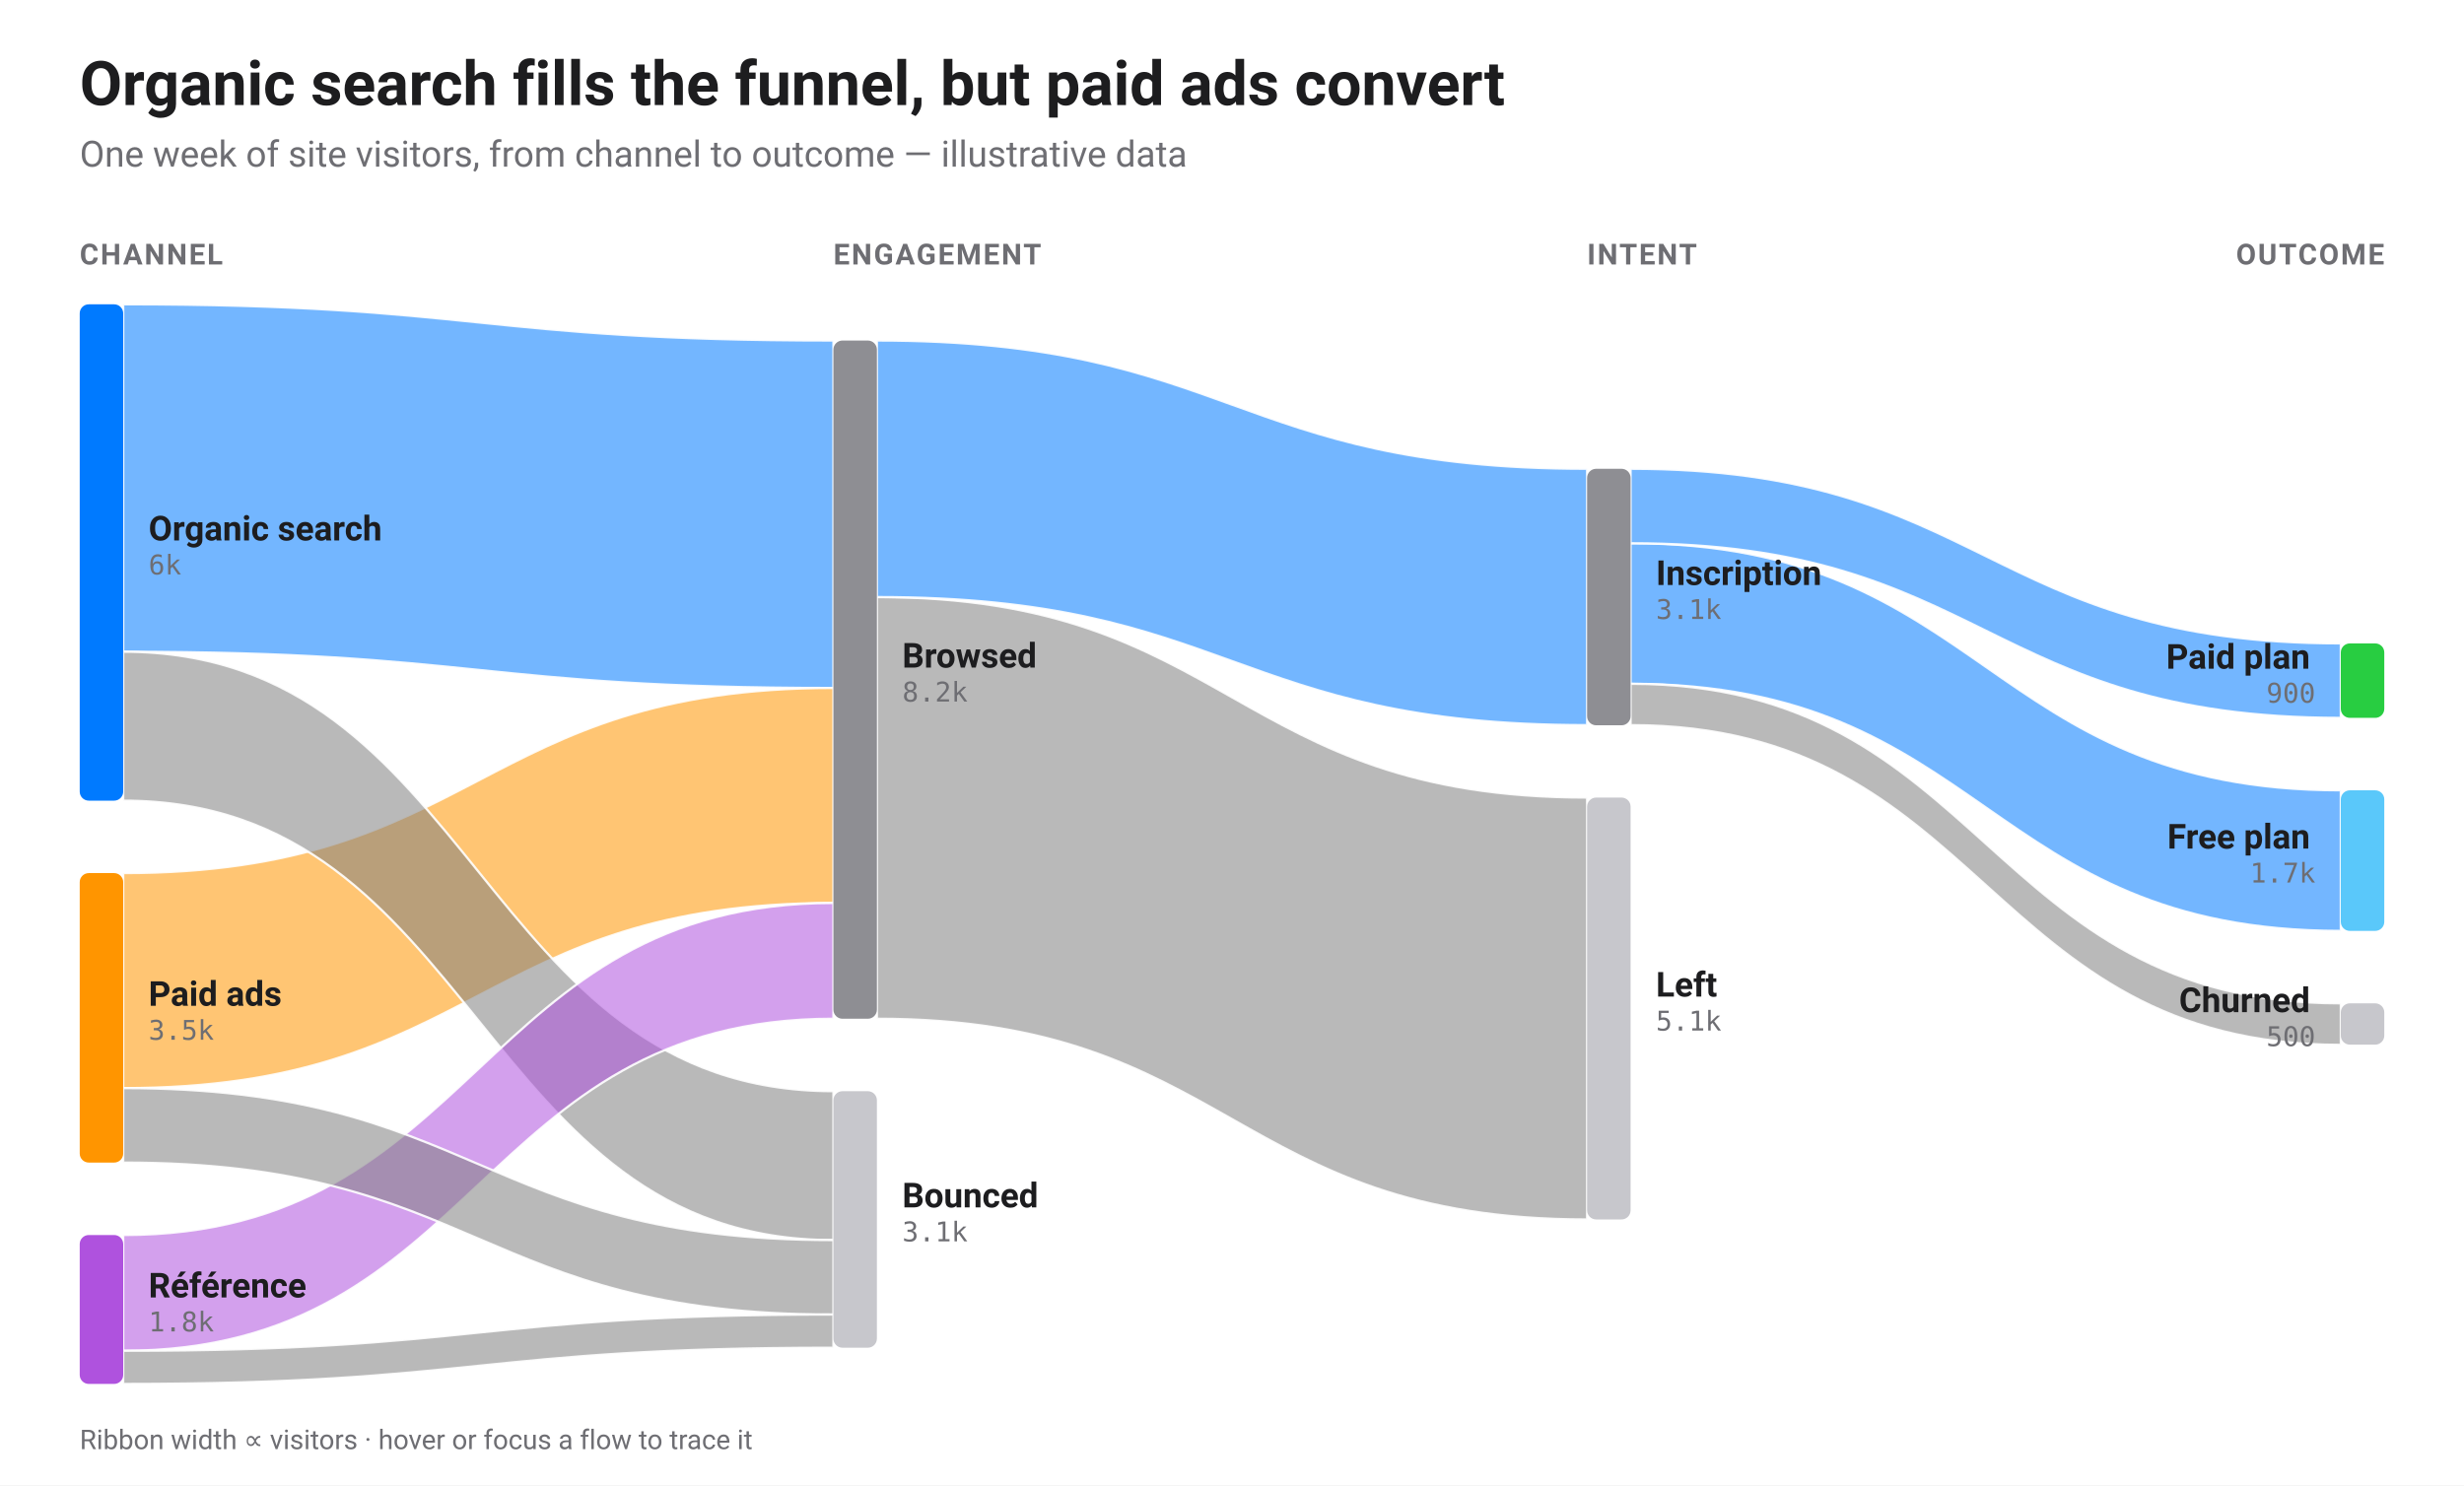
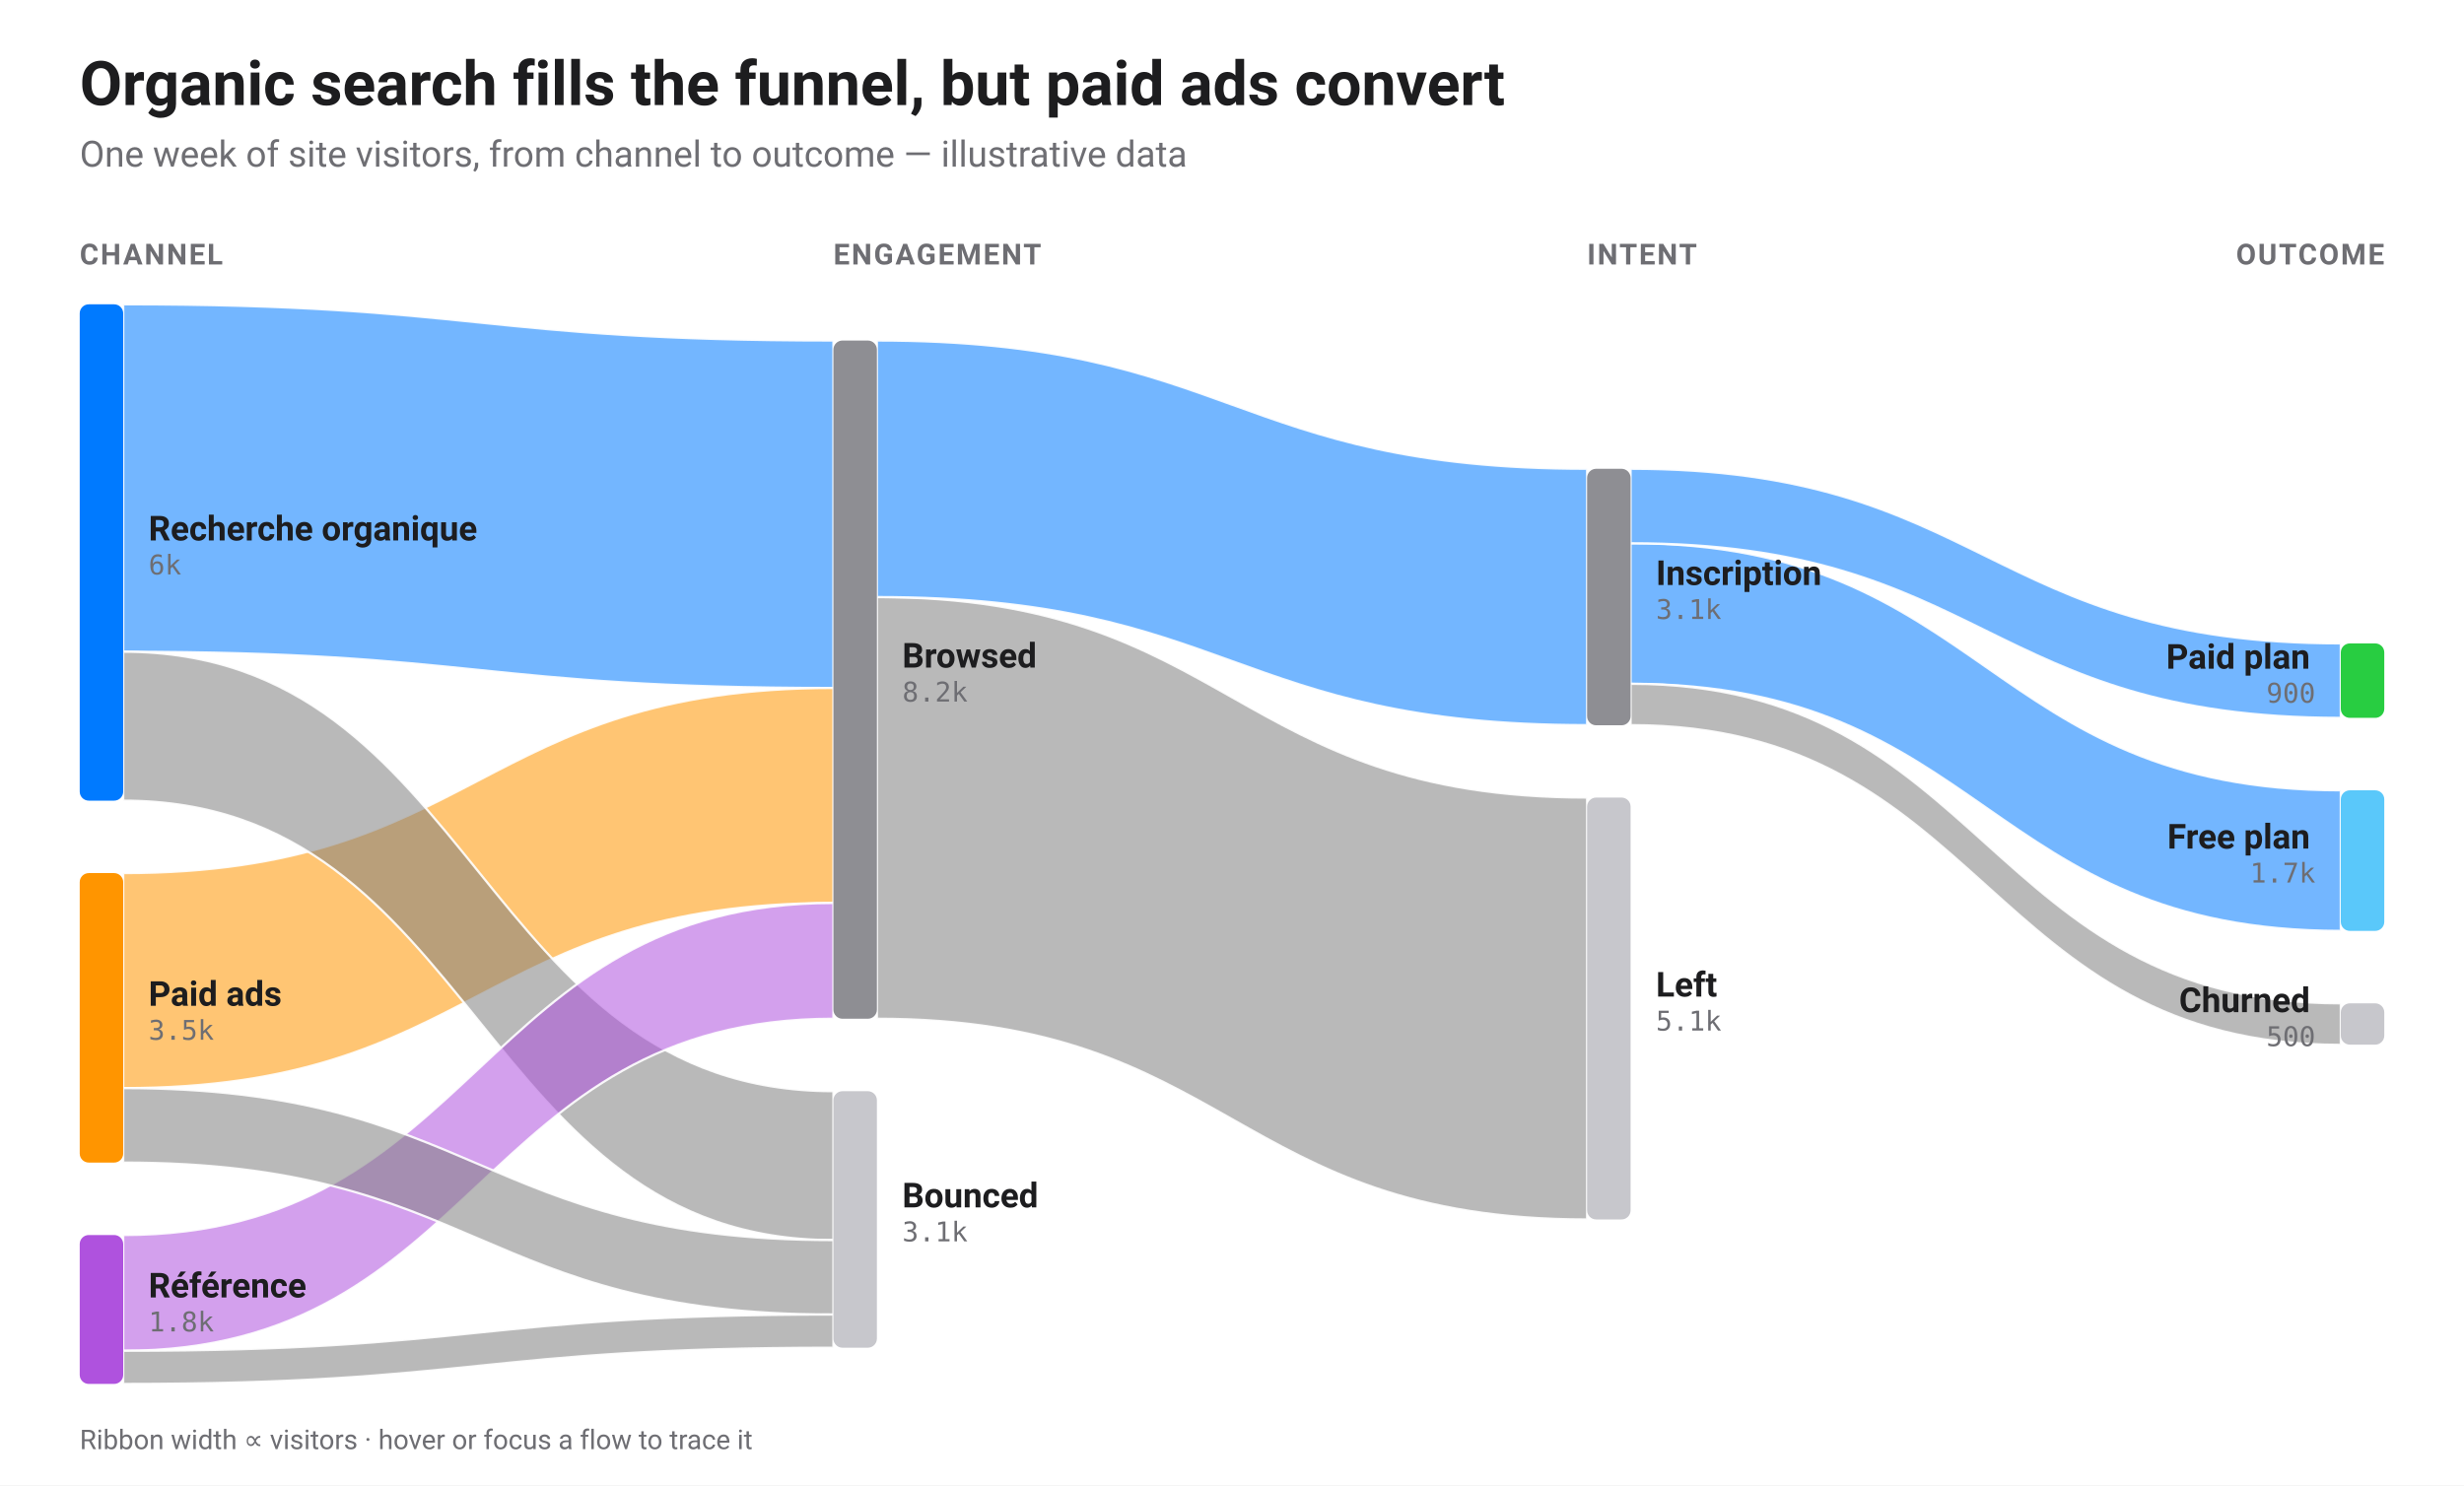
<svg xmlns="http://www.w3.org/2000/svg" width="1360" height="820" viewBox="0 0 1360 820" font-family="Roboto, system-ui, sans-serif" role="img" aria-labelledby="sankey-title sankey-desc">
  <style>.link{transition:opacity .15s ease}#links:hover .link{opacity:.18}#links .link:hover,#links .link:focus{opacity:1}.link:focus{outline:none}</style>
  <rect width="1360" height="820" fill="#FFFFFF" />
  <text x="44" y="58" font-size="34" font-weight="700" fill="#1D1D1F">Organic search fills the funnel, but paid ads convert</text>
  <text x="44" y="92" font-size="20" fill="#6E6E73">One week of site visitors, from channel to outcome — illustrative data</text>
  <text x="44.0" y="146.0" font-size="16" font-weight="600" letter-spacing="1.0" fill="#6E6E73" text-anchor="start">CHANNEL</text>
  <text x="460.0" y="146.0" font-size="16" font-weight="600" letter-spacing="1.0" fill="#6E6E73" text-anchor="start">ENGAGEMENT</text>
  <text x="876.0" y="146.0" font-size="16" font-weight="600" letter-spacing="1.0" fill="#6E6E73" text-anchor="start">INTENT</text>
  <text x="1316.0" y="146.0" font-size="16" font-weight="600" letter-spacing="1.0" fill="#6E6E73" text-anchor="end">OUTCOME</text>
  <g id="links">
    <path class="link" tabindex="0" role="img" aria-label="Browsed → Left: 5,100 visitors" d="M484.0,329.6 C680.0,329.6 680.0,440.3 876.0,440.3 L876.0,673.2 C680.0,673.2 680.0,562.4 484.0,562.4 Z" fill="#808080" fill-opacity="0.55" stroke="#FFFFFF" stroke-width="1.25" stroke-opacity="0.9" />
    <path class="link" tabindex="0" role="img" aria-label="Organic search → Browsed: 4,200 visitors" d="M68.0,168.0 C264.0,168.0 264.0,188.0 460.0,188.0 L460.0,379.8 C264.0,379.8 264.0,359.8 68.0,359.8 Z" fill="#007AFF" fill-opacity="0.55" stroke="#FFFFFF" stroke-width="1.25" stroke-opacity="0.9" />
    <path class="link" tabindex="0" role="img" aria-label="Browsed → Signed up: 3,100 visitors" d="M484.0,188.0 C680.0,188.0 680.0,258.8 876.0,258.8 L876.0,400.3 C680.0,400.3 680.0,329.6 484.0,329.6 Z" fill="#007AFF" fill-opacity="0.55" stroke="#FFFFFF" stroke-width="1.25" stroke-opacity="0.9" />
    <path class="link" tabindex="0" role="img" aria-label="Paid ads → Browsed: 2,600 visitors" d="M68.0,482.0 C264.0,482.0 264.0,379.8 460.0,379.8 L460.0,498.5 C264.0,498.5 264.0,600.7 68.0,600.7 Z" fill="#FF9500" fill-opacity="0.55" stroke="#FFFFFF" stroke-width="1.25" stroke-opacity="0.9" />
    <path class="link" tabindex="0" role="img" aria-label="Organic search → Bounced: 1,800 visitors" d="M68.0,359.8 C264.0,359.8 264.0,602.4 460.0,602.4 L460.0,684.6 C264.0,684.6 264.0,442.0 68.0,442.0 Z" fill="#808080" fill-opacity="0.55" stroke="#FFFFFF" stroke-width="1.25" stroke-opacity="0.9" />
    <path class="link" tabindex="0" role="img" aria-label="Signed up → Free plan: 1,700 visitors" d="M900.0,299.9 C1096.0,299.9 1096.0,436.3 1292.0,436.3 L1292.0,513.9 C1096.0,513.9 1096.0,377.5 900.0,377.5 Z" fill="#007AFF" fill-opacity="0.55" stroke="#FFFFFF" stroke-width="1.25" stroke-opacity="0.9" />
    <path class="link" tabindex="0" role="img" aria-label="Referral → Browsed: 1,400 visitors" d="M68.0,681.8 C264.0,681.8 264.0,498.5 460.0,498.5 L460.0,562.4 C264.0,562.4 264.0,745.7 68.0,745.7 Z" fill="#AF52DE" fill-opacity="0.55" stroke="#FFFFFF" stroke-width="1.25" stroke-opacity="0.9" />
    <path class="link" tabindex="0" role="img" aria-label="Paid ads → Bounced: 900 visitors" d="M68.0,600.7 C264.0,600.7 264.0,684.6 460.0,684.6 L460.0,725.7 C264.0,725.7 264.0,641.8 68.0,641.8 Z" fill="#808080" fill-opacity="0.55" stroke="#FFFFFF" stroke-width="1.25" stroke-opacity="0.9" />
    <path class="link" tabindex="0" role="img" aria-label="Signed up → Paid plan: 900 visitors" d="M900.0,258.8 C1096.0,258.8 1096.0,355.2 1292.0,355.2 L1292.0,396.3 C1096.0,396.3 1096.0,299.9 900.0,299.9 Z" fill="#007AFF" fill-opacity="0.55" stroke="#FFFFFF" stroke-width="1.25" stroke-opacity="0.9" />
    <path class="link" tabindex="0" role="img" aria-label="Signed up → Churned: 500 visitors" d="M900.0,377.5 C1096.0,377.5 1096.0,553.9 1292.0,553.9 L1292.0,576.8 C1096.0,576.8 1096.0,400.3 900.0,400.3 Z" fill="#808080" fill-opacity="0.55" stroke="#FFFFFF" stroke-width="1.25" stroke-opacity="0.9" />
    <path class="link" tabindex="0" role="img" aria-label="Referral → Bounced: 400 visitors" d="M68.0,745.7 C264.0,745.7 264.0,725.7 460.0,725.7 L460.0,744.0 C264.0,744.0 264.0,764.0 68.0,764.0 Z" fill="#808080" fill-opacity="0.55" stroke="#FFFFFF" stroke-width="1.25" stroke-opacity="0.9" />
  </g>
  <g id="nodes">
    <rect x="44.0" y="168.0" width="24" height="274.0" rx="5" fill="#007AFF" />
    <text x="82.0" y="305.0" text-anchor="start">
-       <tspan x="82.0" dy="-0.35em" font-size="19" font-weight="600" fill="#1D1D1F">Organic search</tspan>
+       <tspan x="82.0" dy="-0.35em" font-size="19" font-weight="600" fill="#1D1D1F">Recherche organique</tspan>
      <tspan x="82.0" dy="1.25em" font-family="Roboto Mono, ui-monospace, monospace" font-weight="400" fill="#6E6E73" font-size="15">6k</tspan>
    </text>
    <rect x="44.0" y="482.0" width="24" height="159.8" rx="5" fill="#FF9500" />
    <text x="82.0" y="561.9" text-anchor="start">
      <tspan x="82.0" dy="-0.35em" font-size="19" font-weight="600" fill="#1D1D1F">Paid ads</tspan>
      <tspan x="82.0" dy="1.25em" font-family="Roboto Mono, ui-monospace, monospace" font-weight="400" fill="#6E6E73" font-size="15">3.5k</tspan>
    </text>
    <rect x="44.0" y="681.8" width="24" height="82.2" rx="5" fill="#AF52DE" />
    <text x="82.0" y="722.9" text-anchor="start">
      <tspan x="82.0" dy="-0.35em" font-size="19" font-weight="600" fill="#1D1D1F">Référence</tspan>
      <tspan x="82.0" dy="1.25em" font-family="Roboto Mono, ui-monospace, monospace" font-weight="400" fill="#6E6E73" font-size="15">1.8k</tspan>
    </text>
    <rect x="460.0" y="188.0" width="24" height="374.4" rx="5" fill="#8E8E93" />
    <text x="498.0" y="375.2" text-anchor="start">
      <tspan x="498.0" dy="-0.35em" font-size="19" font-weight="600" fill="#1D1D1F">Browsed</tspan>
      <tspan x="498.0" dy="1.25em" font-family="Roboto Mono, ui-monospace, monospace" font-weight="400" fill="#6E6E73" font-size="15">8.2k</tspan>
    </text>
    <rect x="460.0" y="602.4" width="24" height="141.6" rx="5" fill="#C7C7CC" />
    <text x="498.0" y="673.2" text-anchor="start">
      <tspan x="498.0" dy="-0.35em" font-size="19" font-weight="600" fill="#1D1D1F">Bounced</tspan>
      <tspan x="498.0" dy="1.25em" font-family="Roboto Mono, ui-monospace, monospace" font-weight="400" fill="#6E6E73" font-size="15">3.1k</tspan>
    </text>
    <rect x="876.0" y="258.8" width="24" height="141.6" rx="5" fill="#8E8E93" />
    <text x="914.0" y="329.6" text-anchor="start">
      <tspan x="914.0" dy="-0.35em" font-size="19" font-weight="600" fill="#1D1D1F">Inscription</tspan>
      <tspan x="914.0" dy="1.25em" font-family="Roboto Mono, ui-monospace, monospace" font-weight="400" fill="#6E6E73" font-size="15">3.1k</tspan>
    </text>
    <rect x="876.0" y="440.3" width="24" height="232.9" rx="5" fill="#C7C7CC" />
    <text x="914.0" y="556.8" text-anchor="start">
      <tspan x="914.0" dy="-0.35em" font-size="19" font-weight="600" fill="#1D1D1F">Left</tspan>
      <tspan x="914.0" dy="1.25em" font-family="Roboto Mono, ui-monospace, monospace" font-weight="400" fill="#6E6E73" font-size="15">5.1k</tspan>
    </text>
    <rect x="1292.0" y="355.2" width="24" height="41.1" rx="5" fill="#28CD41" />
    <text x="1278.0" y="375.8" text-anchor="end">
      <tspan x="1278.0" dy="-0.35em" font-size="19" font-weight="600" fill="#1D1D1F">Paid plan</tspan>
      <tspan x="1278.0" dy="1.25em" font-family="Roboto Mono, ui-monospace, monospace" font-weight="400" fill="#6E6E73" font-size="15">900</tspan>
    </text>
    <rect x="1292.0" y="436.3" width="24" height="77.6" rx="5" fill="#5AC8FA" />
    <text x="1278.0" y="475.1" text-anchor="end">
      <tspan x="1278.0" dy="-0.35em" font-size="19" font-weight="600" fill="#1D1D1F">Free plan</tspan>
      <tspan x="1278.0" dy="1.25em" font-family="Roboto Mono, ui-monospace, monospace" font-weight="400" fill="#6E6E73" font-size="15">1.7k</tspan>
    </text>
    <rect x="1292.0" y="553.9" width="24" height="22.8" rx="5" fill="#C7C7CC" />
    <text x="1278.0" y="565.4" text-anchor="end">
      <tspan x="1278.0" dy="-0.35em" font-size="19" font-weight="600" fill="#1D1D1F">Churned</tspan>
      <tspan x="1278.0" dy="1.25em" font-family="Roboto Mono, ui-monospace, monospace" font-weight="400" fill="#6E6E73" font-size="15">500</tspan>
    </text>
  </g>
  <text x="44" y="800" font-size="15" fill="#6E6E73">Ribbon width ∝ visitors · hover or focus a flow to trace it</text>
  <g data-fs-internal="" role="button" tabindex="0" aria-label="Toggle fullscreen" transform="translate(1312,14)" style="display:none;cursor:pointer">
    <rect x="0" y="0" width="34" height="34" rx="8" fill="#F2F3F5" />
    <path d="M6 13 V6 h7 M28 13 V6 h-7 M6 21 v7 h7 M28 21 v7 h-7" fill="none" stroke="#1D1D1F" stroke-width="2" stroke-linecap="round" />
  </g>
</svg>
